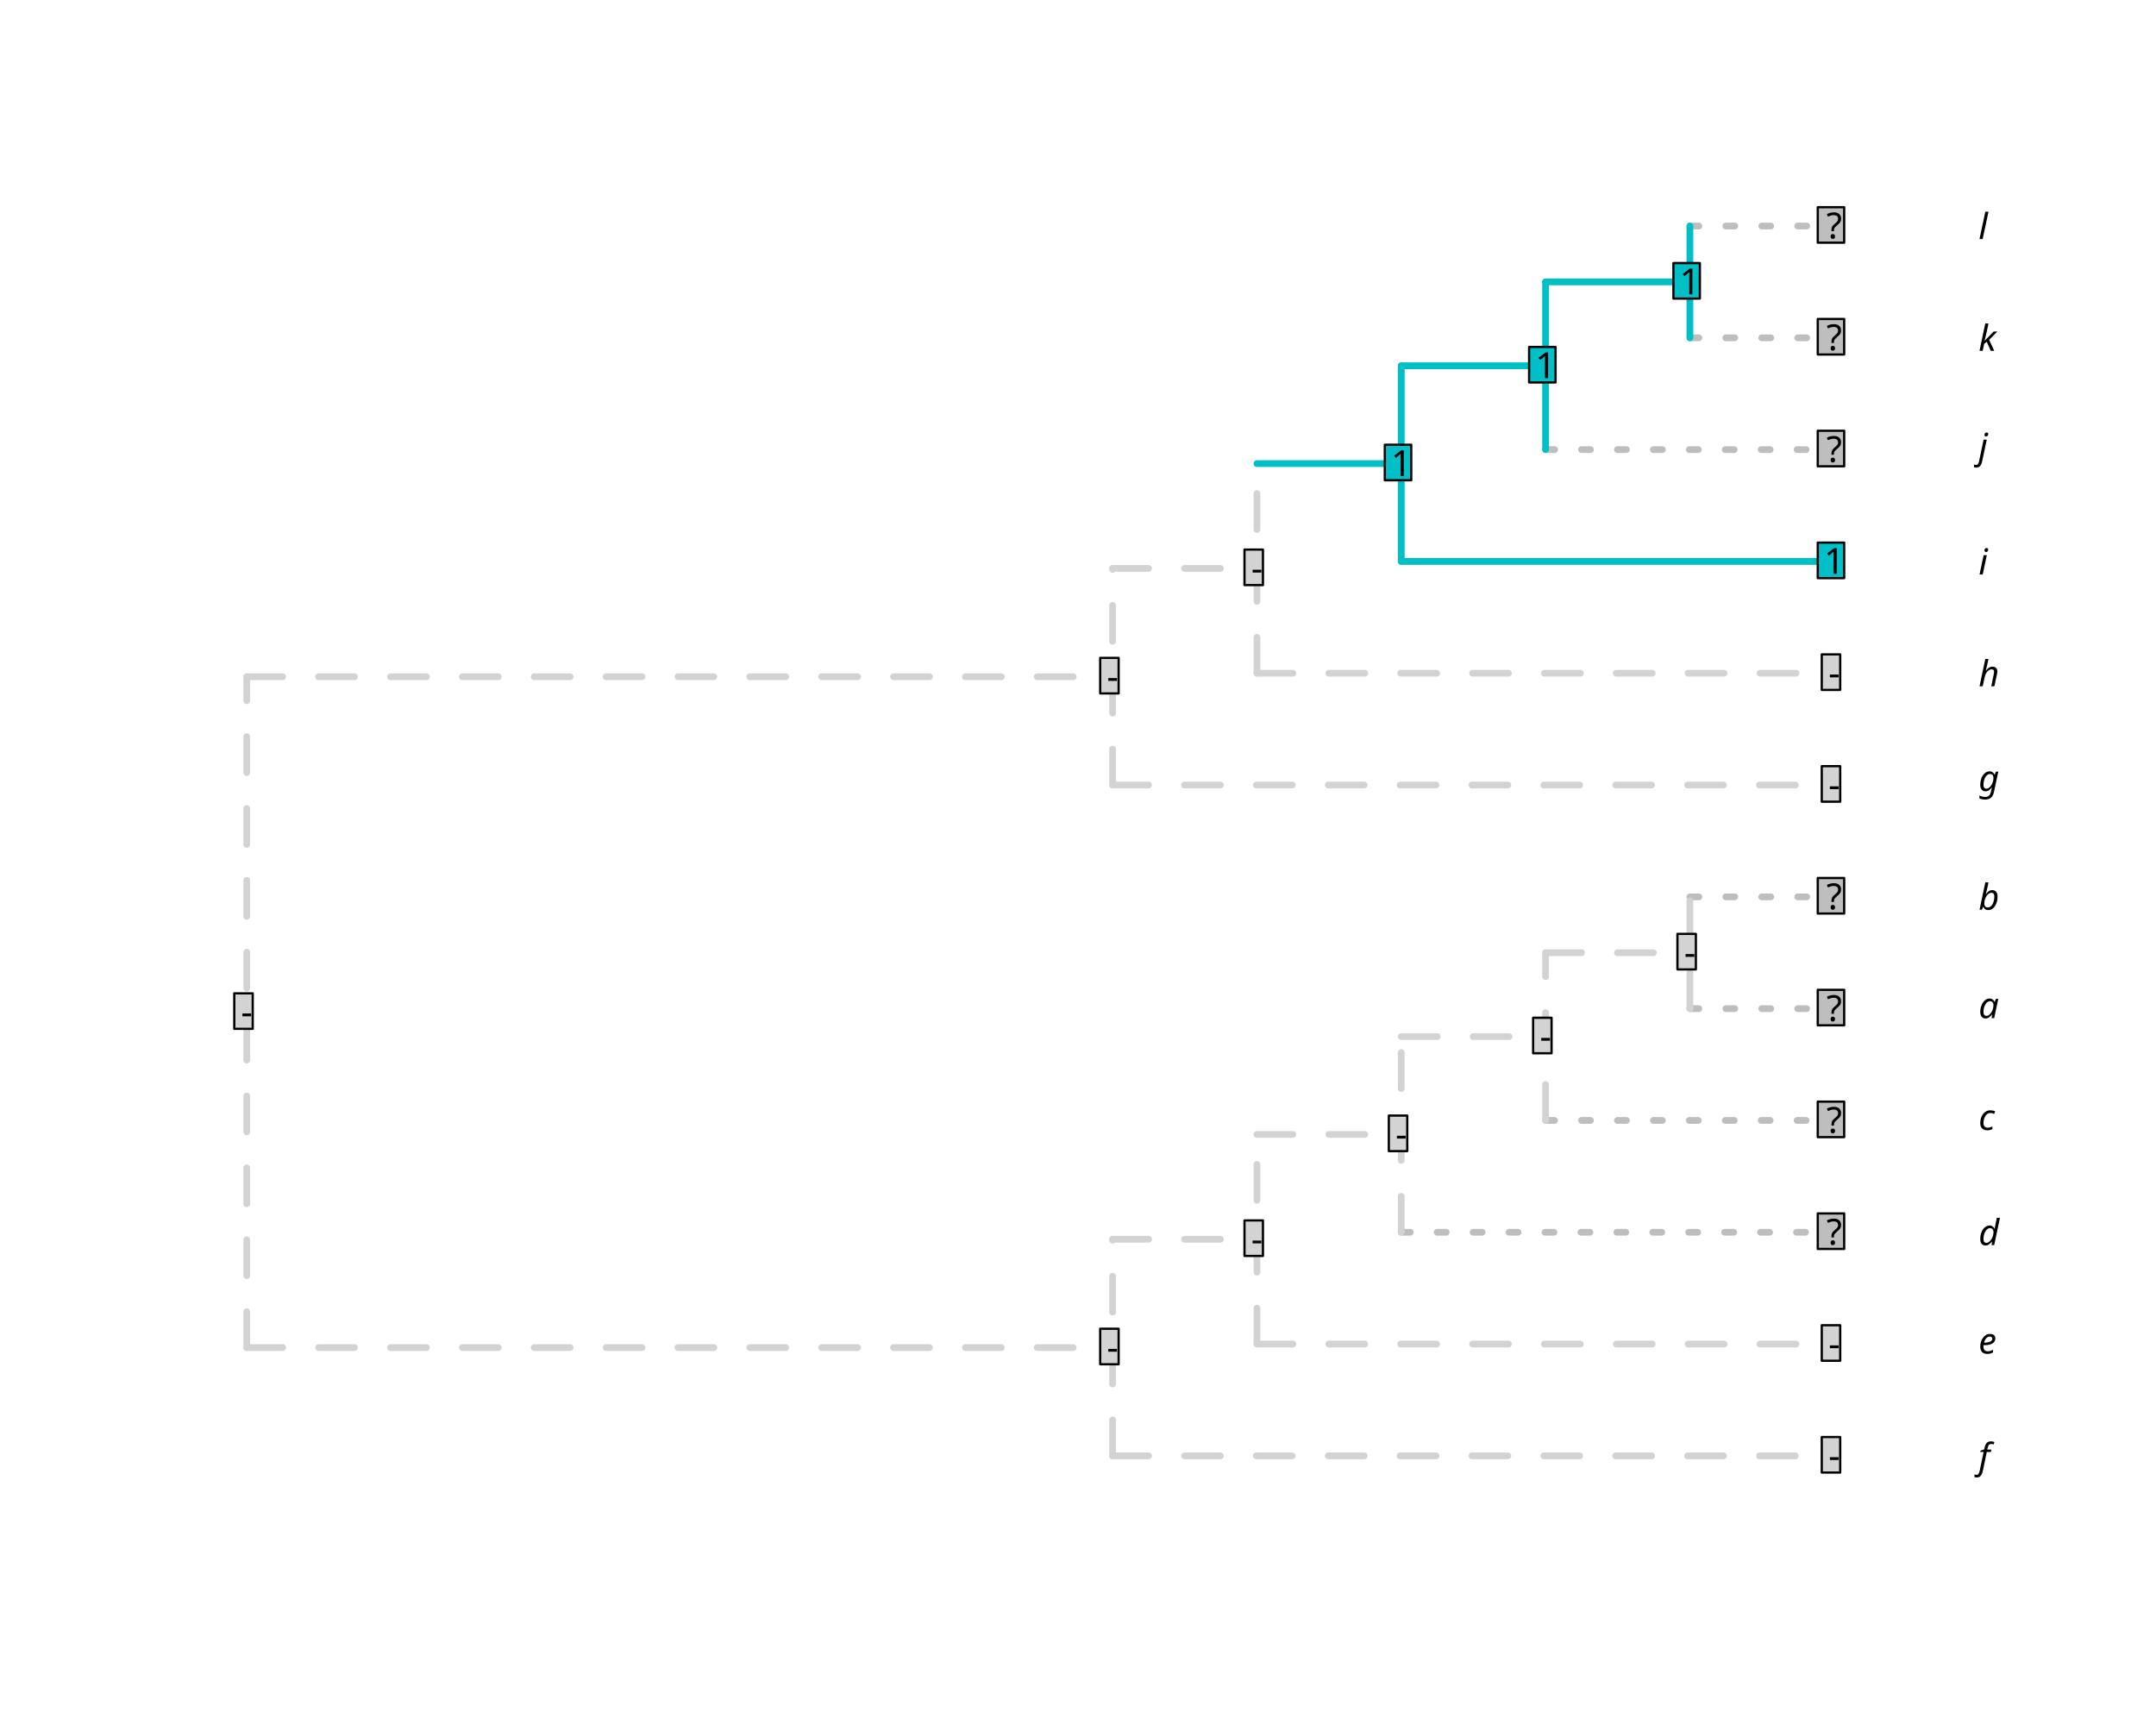
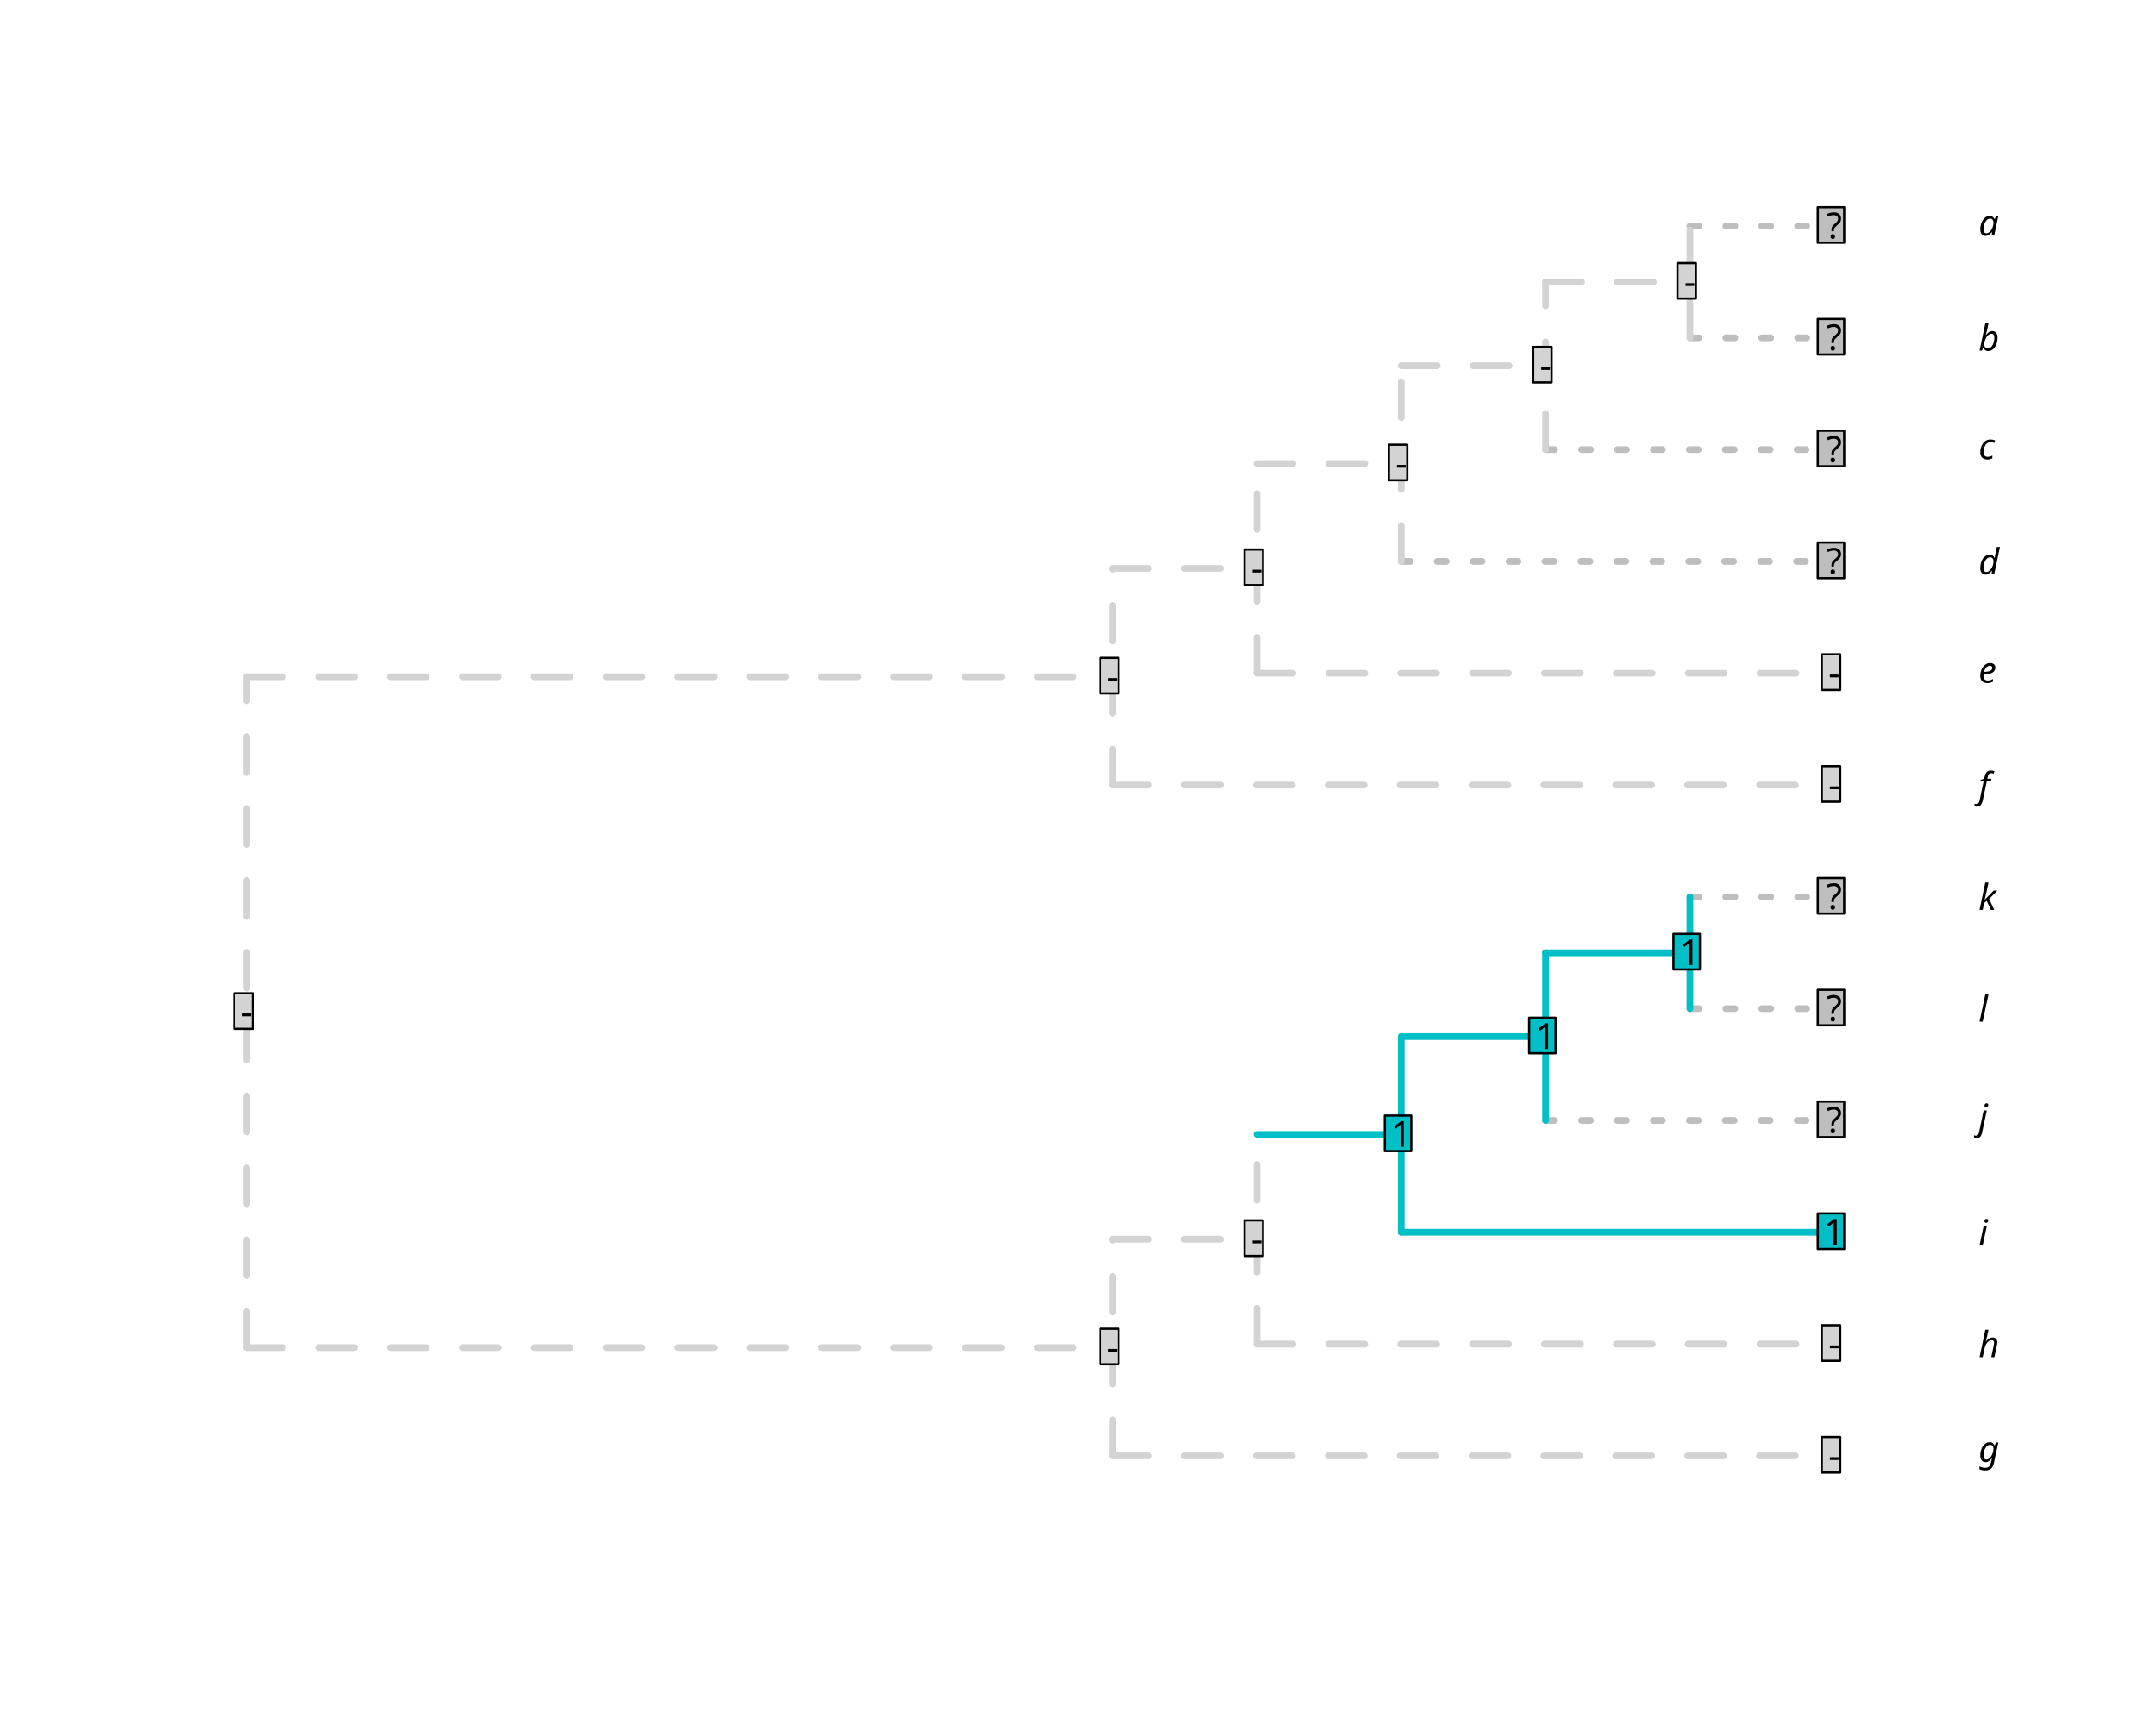
<svg xmlns="http://www.w3.org/2000/svg" class="svglite" data-engine-version="2.0" width="720.00pt" height="576.00pt" viewBox="0 0 720.00 576.00">
  <defs>
    <style type="text/css">
    .svglite line, .svglite polyline, .svglite polygon, .svglite path, .svglite rect, .svglite circle {
      fill: none;
      stroke: #000000;
      stroke-linecap: round;
      stroke-linejoin: round;
      stroke-miterlimit: 10.00;
    }
  </style>
  </defs>
  <rect width="100%" height="100%" style="stroke: none; fill: #FFFFFF;" />
  <defs>
    <clipPath id="cpMC4wMHw3MjAuMDB8MC4wMHw1NzYuMDA=">
      <rect x="0.00" y="0.00" width="720.00" height="576.00" />
    </clipPath>
  </defs>
  <g clip-path="url(#cpMC4wMHw3MjAuMDB8MC4wMHw1NzYuMDA=)">
</g>
  <defs>
    <clipPath id="cpNTkuMDR8Njg5Ljc2fDU5LjA0fDUwMi41Ng==">
      <rect x="59.04" y="59.04" width="630.72" height="443.52" />
    </clipPath>
  </defs>
  <g clip-path="url(#cpNTkuMDR8Njg5Ljc2fDU5LjA0fDUwMi41Ng==)">
    <line x1="82.40" y1="449.97" x2="371.56" y2="449.97" style="stroke-width: 2.25; stroke: #D3D3D3; stroke-dasharray: 12.00,12.00;" />
    <line x1="371.56" y1="486.13" x2="612.54" y2="486.13" style="stroke-width: 2.25; stroke: #D3D3D3; stroke-dasharray: 12.00,12.00;" />
    <line x1="371.56" y1="413.80" x2="419.76" y2="413.80" style="stroke-width: 2.25; stroke: #D3D3D3; stroke-dasharray: 12.00,12.00;" />
    <line x1="419.76" y1="448.80" x2="612.54" y2="448.80" style="stroke-width: 2.25; stroke: #D3D3D3; stroke-dasharray: 12.00,12.00;" />
-     <line x1="419.76" y1="378.80" x2="467.95" y2="378.80" style="stroke-width: 2.25; stroke: #D3D3D3; stroke-dasharray: 12.00,12.00;" />
-     <line x1="467.95" y1="411.47" x2="612.54" y2="411.47" style="stroke-width: 2.25; stroke: #BEBEBE; stroke-dasharray: 3.00,9.00;" />
-     <line x1="467.95" y1="346.13" x2="516.15" y2="346.13" style="stroke-width: 2.25; stroke: #D3D3D3; stroke-dasharray: 12.00,12.00;" />
+     <line x1="419.76" y1="378.80" x2="467.95" y2="378.80" style="stroke-width: 2.25; stroke: #00BFC6;" />
+     <line x1="467.95" y1="411.47" x2="612.54" y2="411.47" style="stroke-width: 2.25; stroke: #00BFC6;" />
+     <line x1="467.95" y1="346.13" x2="516.15" y2="346.13" style="stroke-width: 2.25; stroke: #00BFC6;" />
    <line x1="516.15" y1="374.13" x2="612.54" y2="374.13" style="stroke-width: 2.25; stroke: #BEBEBE; stroke-dasharray: 3.00,9.00;" />
-     <line x1="516.15" y1="318.13" x2="564.34" y2="318.13" style="stroke-width: 2.25; stroke: #D3D3D3; stroke-dasharray: 12.00,12.00;" />
+     <line x1="516.15" y1="318.13" x2="564.34" y2="318.13" style="stroke-width: 2.25; stroke: #00BFC6;" />
    <line x1="564.34" y1="336.80" x2="612.54" y2="336.80" style="stroke-width: 2.25; stroke: #BEBEBE; stroke-dasharray: 3.00,9.00;" />
    <line x1="564.34" y1="299.47" x2="612.54" y2="299.47" style="stroke-width: 2.25; stroke: #BEBEBE; stroke-dasharray: 3.00,9.00;" />
    <line x1="82.40" y1="225.97" x2="371.56" y2="225.97" style="stroke-width: 2.25; stroke: #D3D3D3; stroke-dasharray: 12.00,12.00;" />
    <line x1="371.56" y1="262.13" x2="612.54" y2="262.13" style="stroke-width: 2.25; stroke: #D3D3D3; stroke-dasharray: 12.00,12.00;" />
    <line x1="371.56" y1="189.80" x2="419.76" y2="189.80" style="stroke-width: 2.25; stroke: #D3D3D3; stroke-dasharray: 12.00,12.00;" />
    <line x1="419.76" y1="224.80" x2="612.54" y2="224.80" style="stroke-width: 2.25; stroke: #D3D3D3; stroke-dasharray: 12.00,12.00;" />
-     <line x1="419.76" y1="154.80" x2="467.95" y2="154.80" style="stroke-width: 2.25; stroke: #00BFC6;" />
-     <line x1="467.95" y1="187.47" x2="612.54" y2="187.47" style="stroke-width: 2.25; stroke: #00BFC6;" />
-     <line x1="467.95" y1="122.13" x2="516.15" y2="122.13" style="stroke-width: 2.25; stroke: #00BFC6;" />
+     <line x1="419.76" y1="154.80" x2="467.95" y2="154.80" style="stroke-width: 2.25; stroke: #D3D3D3; stroke-dasharray: 12.00,12.00;" />
+     <line x1="467.95" y1="187.47" x2="612.54" y2="187.47" style="stroke-width: 2.25; stroke: #BEBEBE; stroke-dasharray: 3.00,9.00;" />
+     <line x1="467.95" y1="122.13" x2="516.15" y2="122.13" style="stroke-width: 2.25; stroke: #D3D3D3; stroke-dasharray: 12.00,12.00;" />
    <line x1="516.15" y1="150.13" x2="612.54" y2="150.13" style="stroke-width: 2.25; stroke: #BEBEBE; stroke-dasharray: 3.00,9.00;" />
-     <line x1="516.15" y1="94.13" x2="564.34" y2="94.13" style="stroke-width: 2.25; stroke: #00BFC6;" />
+     <line x1="516.15" y1="94.13" x2="564.34" y2="94.13" style="stroke-width: 2.25; stroke: #D3D3D3; stroke-dasharray: 12.00,12.00;" />
    <line x1="564.34" y1="112.80" x2="612.54" y2="112.80" style="stroke-width: 2.25; stroke: #BEBEBE; stroke-dasharray: 3.00,9.00;" />
    <line x1="564.34" y1="75.47" x2="612.54" y2="75.47" style="stroke-width: 2.25; stroke: #BEBEBE; stroke-dasharray: 3.00,9.00;" />
    <line x1="82.40" y1="449.97" x2="82.40" y2="225.97" style="stroke-width: 2.25; stroke: #D3D3D3; stroke-dasharray: 12.00,12.00;" />
+     <line x1="371.56" y1="262.13" x2="371.56" y2="189.80" style="stroke-width: 2.25; stroke: #D3D3D3; stroke-dasharray: 12.00,12.00;" />
+     <line x1="419.76" y1="224.80" x2="419.76" y2="154.80" style="stroke-width: 2.25; stroke: #D3D3D3; stroke-dasharray: 12.00,12.00;" />
+     <line x1="467.95" y1="187.47" x2="467.95" y2="122.13" style="stroke-width: 2.25; stroke: #D3D3D3; stroke-dasharray: 12.00,12.00;" />
+     <line x1="516.15" y1="150.13" x2="516.15" y2="94.13" style="stroke-width: 2.25; stroke: #D3D3D3; stroke-dasharray: 12.00,12.00;" />
+     <line x1="564.34" y1="112.80" x2="564.34" y2="75.47" style="stroke-width: 2.25; stroke: #D3D3D3; stroke-dasharray: 12.00,12.00;" />
    <line x1="371.56" y1="486.13" x2="371.56" y2="413.80" style="stroke-width: 2.25; stroke: #D3D3D3; stroke-dasharray: 12.00,12.00;" />
    <line x1="419.76" y1="448.80" x2="419.76" y2="378.80" style="stroke-width: 2.25; stroke: #D3D3D3; stroke-dasharray: 12.00,12.00;" />
-     <line x1="467.95" y1="411.47" x2="467.95" y2="346.13" style="stroke-width: 2.25; stroke: #D3D3D3; stroke-dasharray: 12.00,12.00;" />
-     <line x1="516.15" y1="374.13" x2="516.15" y2="318.13" style="stroke-width: 2.25; stroke: #D3D3D3; stroke-dasharray: 12.00,12.00;" />
-     <line x1="564.34" y1="336.80" x2="564.34" y2="299.47" style="stroke-width: 2.25; stroke: #D3D3D3; stroke-dasharray: 12.00,12.00;" />
-     <line x1="371.56" y1="262.13" x2="371.56" y2="189.80" style="stroke-width: 2.25; stroke: #D3D3D3; stroke-dasharray: 12.00,12.00;" />
-     <line x1="419.76" y1="224.80" x2="419.76" y2="154.80" style="stroke-width: 2.25; stroke: #D3D3D3; stroke-dasharray: 12.00,12.00;" />
-     <line x1="467.95" y1="187.47" x2="467.95" y2="122.13" style="stroke-width: 2.25; stroke: #00BFC6;" />
-     <line x1="516.15" y1="150.13" x2="516.15" y2="94.13" style="stroke-width: 2.25; stroke: #00BFC6;" />
-     <line x1="564.34" y1="112.80" x2="564.34" y2="75.47" style="stroke-width: 2.25; stroke: #00BFC6;" />
-     <text x="660.73" y="339.97" style="font-size: 12.00px; font-style: italic; font-family: sans;" textLength="6.67px" lengthAdjust="spacingAndGlyphs">a</text>
-     <text x="660.73" y="303.76" style="font-size: 12.00px; font-style: italic; font-family: sans;" textLength="6.67px" lengthAdjust="spacingAndGlyphs">b</text>
-     <text x="660.73" y="377.30" style="font-size: 12.00px; font-style: italic; font-family: sans;" textLength="6.00px" lengthAdjust="spacingAndGlyphs">c</text>
-     <text x="660.73" y="415.76" style="font-size: 12.00px; font-style: italic; font-family: sans;" textLength="6.67px" lengthAdjust="spacingAndGlyphs">d</text>
-     <text x="660.73" y="451.97" style="font-size: 12.00px; font-style: italic; font-family: sans;" textLength="6.67px" lengthAdjust="spacingAndGlyphs">e</text>
-     <text x="660.73" y="490.47" style="font-size: 12.00px; font-style: italic; font-family: sans;" textLength="3.33px" lengthAdjust="spacingAndGlyphs">f</text>
-     <text x="660.73" y="264.11" style="font-size: 12.00px; font-style: italic; font-family: sans;" textLength="6.67px" lengthAdjust="spacingAndGlyphs">g</text>
-     <text x="660.73" y="229.15" style="font-size: 12.00px; font-style: italic; font-family: sans;" textLength="6.67px" lengthAdjust="spacingAndGlyphs">h</text>
-     <text x="660.73" y="191.82" style="font-size: 12.00px; font-style: italic; font-family: sans;" textLength="2.66px" lengthAdjust="spacingAndGlyphs">i</text>
-     <text x="660.73" y="153.24" style="font-size: 12.00px; font-style: italic; font-family: sans;" textLength="2.66px" lengthAdjust="spacingAndGlyphs">j</text>
-     <text x="660.73" y="117.15" style="font-size: 12.00px; font-style: italic; font-family: sans;" textLength="6.00px" lengthAdjust="spacingAndGlyphs">k</text>
-     <text x="660.73" y="79.82" style="font-size: 12.00px; font-style: italic; font-family: sans;" textLength="2.66px" lengthAdjust="spacingAndGlyphs">l</text>
+     <line x1="467.95" y1="411.47" x2="467.95" y2="346.13" style="stroke-width: 2.25; stroke: #00BFC6;" />
+     <line x1="516.15" y1="374.13" x2="516.15" y2="318.13" style="stroke-width: 2.25; stroke: #00BFC6;" />
+     <line x1="564.34" y1="336.80" x2="564.34" y2="299.47" style="stroke-width: 2.25; stroke: #00BFC6;" />
+     <text x="660.73" y="78.64" style="font-size: 12.00px; font-style: italic; font-family: sans;" textLength="6.67px" lengthAdjust="spacingAndGlyphs">a</text>
+     <text x="660.73" y="117.09" style="font-size: 12.00px; font-style: italic; font-family: sans;" textLength="6.67px" lengthAdjust="spacingAndGlyphs">b</text>
+     <text x="660.73" y="153.30" style="font-size: 12.00px; font-style: italic; font-family: sans;" textLength="6.00px" lengthAdjust="spacingAndGlyphs">c</text>
+     <text x="660.73" y="191.76" style="font-size: 12.00px; font-style: italic; font-family: sans;" textLength="6.67px" lengthAdjust="spacingAndGlyphs">d</text>
+     <text x="660.73" y="227.97" style="font-size: 12.00px; font-style: italic; font-family: sans;" textLength="6.67px" lengthAdjust="spacingAndGlyphs">e</text>
+     <text x="660.73" y="266.47" style="font-size: 12.00px; font-style: italic; font-family: sans;" textLength="3.33px" lengthAdjust="spacingAndGlyphs">f</text>
+     <text x="660.73" y="488.11" style="font-size: 12.00px; font-style: italic; font-family: sans;" textLength="6.67px" lengthAdjust="spacingAndGlyphs">g</text>
+     <text x="660.73" y="453.15" style="font-size: 12.00px; font-style: italic; font-family: sans;" textLength="6.67px" lengthAdjust="spacingAndGlyphs">h</text>
+     <text x="660.73" y="415.82" style="font-size: 12.00px; font-style: italic; font-family: sans;" textLength="2.66px" lengthAdjust="spacingAndGlyphs">i</text>
+     <text x="660.73" y="377.24" style="font-size: 12.00px; font-style: italic; font-family: sans;" textLength="2.66px" lengthAdjust="spacingAndGlyphs">j</text>
+     <text x="660.73" y="303.82" style="font-size: 12.00px; font-style: italic; font-family: sans;" textLength="6.00px" lengthAdjust="spacingAndGlyphs">k</text>
+     <text x="660.73" y="341.15" style="font-size: 12.00px; font-style: italic; font-family: sans;" textLength="2.66px" lengthAdjust="spacingAndGlyphs">l</text>
+     <rect x="607.04" y="69.18" width="8.83" height="11.86" style="stroke-width: 0.75; fill: #BEBEBE;" />
+     <rect x="607.04" y="106.51" width="8.83" height="11.86" style="stroke-width: 0.75; fill: #BEBEBE;" />
+     <rect x="607.04" y="143.84" width="8.83" height="11.86" style="stroke-width: 0.75; fill: #BEBEBE;" />
+     <rect x="607.04" y="181.18" width="8.83" height="11.86" style="stroke-width: 0.75; fill: #BEBEBE;" />
+     <rect x="608.38" y="218.51" width="6.16" height="11.86" style="stroke-width: 0.75; fill: #D3D3D3;" />
+     <rect x="608.38" y="255.84" width="6.16" height="11.86" style="stroke-width: 0.75; fill: #D3D3D3;" />
+     <rect x="608.38" y="479.84" width="6.16" height="11.86" style="stroke-width: 0.75; fill: #D3D3D3;" />
+     <rect x="608.38" y="442.51" width="6.16" height="11.86" style="stroke-width: 0.75; fill: #D3D3D3;" />
+     <rect x="607.04" y="405.18" width="8.83" height="11.86" style="stroke-width: 0.75; fill: #00BFC6;" />
+     <rect x="607.04" y="367.84" width="8.83" height="11.86" style="stroke-width: 0.75; fill: #BEBEBE;" />
+     <rect x="607.04" y="293.18" width="8.83" height="11.86" style="stroke-width: 0.75; fill: #BEBEBE;" />
    <rect x="607.04" y="330.51" width="8.83" height="11.86" style="stroke-width: 0.75; fill: #BEBEBE;" />
-     <rect x="607.04" y="293.18" width="8.83" height="11.86" style="stroke-width: 0.75; fill: #BEBEBE;" />
-     <rect x="607.04" y="367.84" width="8.83" height="11.86" style="stroke-width: 0.75; fill: #BEBEBE;" />
-     <rect x="607.04" y="405.18" width="8.83" height="11.86" style="stroke-width: 0.75; fill: #BEBEBE;" />
-     <rect x="608.38" y="442.51" width="6.16" height="11.86" style="stroke-width: 0.75; fill: #D3D3D3;" />
-     <rect x="608.38" y="479.84" width="6.16" height="11.86" style="stroke-width: 0.75; fill: #D3D3D3;" />
-     <rect x="608.38" y="255.84" width="6.16" height="11.86" style="stroke-width: 0.75; fill: #D3D3D3;" />
-     <rect x="608.38" y="218.51" width="6.16" height="11.86" style="stroke-width: 0.75; fill: #D3D3D3;" />
-     <rect x="607.04" y="181.18" width="8.83" height="11.86" style="stroke-width: 0.75; fill: #00BFC6;" />
-     <rect x="607.04" y="143.84" width="8.83" height="11.86" style="stroke-width: 0.75; fill: #BEBEBE;" />
-     <rect x="607.04" y="106.51" width="8.83" height="11.86" style="stroke-width: 0.75; fill: #BEBEBE;" />
-     <rect x="607.04" y="69.18" width="8.83" height="11.86" style="stroke-width: 0.75; fill: #BEBEBE;" />
    <rect x="78.24" y="331.68" width="6.16" height="11.86" style="stroke-width: 0.75; fill: #D3D3D3;" />
+     <rect x="367.41" y="219.68" width="6.16" height="11.86" style="stroke-width: 0.75; fill: #D3D3D3;" />
+     <rect x="415.60" y="183.51" width="6.16" height="11.86" style="stroke-width: 0.75; fill: #D3D3D3;" />
+     <rect x="463.80" y="148.51" width="6.16" height="11.86" style="stroke-width: 0.75; fill: #D3D3D3;" />
+     <rect x="511.99" y="115.84" width="6.16" height="11.86" style="stroke-width: 0.75; fill: #D3D3D3;" />
+     <rect x="560.18" y="87.84" width="6.16" height="11.86" style="stroke-width: 0.75; fill: #D3D3D3;" />
    <rect x="367.41" y="443.68" width="6.16" height="11.86" style="stroke-width: 0.75; fill: #D3D3D3;" />
    <rect x="415.60" y="407.51" width="6.16" height="11.86" style="stroke-width: 0.75; fill: #D3D3D3;" />
-     <rect x="463.80" y="372.51" width="6.16" height="11.86" style="stroke-width: 0.75; fill: #D3D3D3;" />
-     <rect x="511.99" y="339.84" width="6.16" height="11.86" style="stroke-width: 0.75; fill: #D3D3D3;" />
-     <rect x="560.18" y="311.84" width="6.16" height="11.86" style="stroke-width: 0.75; fill: #D3D3D3;" />
-     <rect x="367.41" y="219.68" width="6.16" height="11.86" style="stroke-width: 0.75; fill: #D3D3D3;" />
-     <rect x="415.60" y="183.51" width="6.16" height="11.86" style="stroke-width: 0.75; fill: #D3D3D3;" />
-     <rect x="462.46" y="148.51" width="8.83" height="11.86" style="stroke-width: 0.75; fill: #00BFC6;" />
-     <rect x="510.65" y="115.84" width="8.83" height="11.86" style="stroke-width: 0.75; fill: #00BFC6;" />
-     <rect x="558.84" y="87.84" width="8.83" height="11.86" style="stroke-width: 0.75; fill: #00BFC6;" />
+     <rect x="462.46" y="372.51" width="8.83" height="11.86" style="stroke-width: 0.75; fill: #00BFC6;" />
+     <rect x="510.65" y="339.84" width="8.83" height="11.86" style="stroke-width: 0.75; fill: #00BFC6;" />
+     <rect x="558.84" y="311.84" width="8.83" height="11.86" style="stroke-width: 0.75; fill: #00BFC6;" />
+     <text x="612.54" y="79.60" text-anchor="middle" style="font-size: 12.00px; font-family: sans;" textLength="6.67px" lengthAdjust="spacingAndGlyphs">?</text>
+     <text x="612.54" y="116.93" text-anchor="middle" style="font-size: 12.00px; font-family: sans;" textLength="6.67px" lengthAdjust="spacingAndGlyphs">?</text>
+     <text x="612.54" y="154.26" text-anchor="middle" style="font-size: 12.00px; font-family: sans;" textLength="6.67px" lengthAdjust="spacingAndGlyphs">?</text>
+     <text x="612.54" y="191.60" text-anchor="middle" style="font-size: 12.00px; font-family: sans;" textLength="6.67px" lengthAdjust="spacingAndGlyphs">?</text>
+     <text x="612.54" y="228.93" text-anchor="middle" style="font-size: 12.00px; font-family: sans;" textLength="4.00px" lengthAdjust="spacingAndGlyphs">-</text>
+     <text x="612.54" y="266.26" text-anchor="middle" style="font-size: 12.00px; font-family: sans;" textLength="4.00px" lengthAdjust="spacingAndGlyphs">-</text>
+     <text x="612.54" y="490.26" text-anchor="middle" style="font-size: 12.00px; font-family: sans;" textLength="4.00px" lengthAdjust="spacingAndGlyphs">-</text>
+     <text x="612.54" y="452.93" text-anchor="middle" style="font-size: 12.00px; font-family: sans;" textLength="4.00px" lengthAdjust="spacingAndGlyphs">-</text>
+     <text x="612.54" y="415.60" text-anchor="middle" style="font-size: 12.00px; font-family: sans;" textLength="6.67px" lengthAdjust="spacingAndGlyphs">1</text>
+     <text x="612.54" y="378.26" text-anchor="middle" style="font-size: 12.00px; font-family: sans;" textLength="6.67px" lengthAdjust="spacingAndGlyphs">?</text>
+     <text x="612.54" y="303.60" text-anchor="middle" style="font-size: 12.00px; font-family: sans;" textLength="6.67px" lengthAdjust="spacingAndGlyphs">?</text>
    <text x="612.54" y="340.93" text-anchor="middle" style="font-size: 12.00px; font-family: sans;" textLength="6.67px" lengthAdjust="spacingAndGlyphs">?</text>
-     <text x="612.54" y="303.60" text-anchor="middle" style="font-size: 12.00px; font-family: sans;" textLength="6.67px" lengthAdjust="spacingAndGlyphs">?</text>
-     <text x="612.54" y="378.26" text-anchor="middle" style="font-size: 12.00px; font-family: sans;" textLength="6.67px" lengthAdjust="spacingAndGlyphs">?</text>
-     <text x="612.54" y="415.60" text-anchor="middle" style="font-size: 12.00px; font-family: sans;" textLength="6.67px" lengthAdjust="spacingAndGlyphs">?</text>
-     <text x="612.54" y="452.93" text-anchor="middle" style="font-size: 12.00px; font-family: sans;" textLength="4.00px" lengthAdjust="spacingAndGlyphs">-</text>
-     <text x="612.54" y="490.26" text-anchor="middle" style="font-size: 12.00px; font-family: sans;" textLength="4.00px" lengthAdjust="spacingAndGlyphs">-</text>
-     <text x="612.54" y="266.26" text-anchor="middle" style="font-size: 12.00px; font-family: sans;" textLength="4.00px" lengthAdjust="spacingAndGlyphs">-</text>
-     <text x="612.54" y="228.93" text-anchor="middle" style="font-size: 12.00px; font-family: sans;" textLength="4.00px" lengthAdjust="spacingAndGlyphs">-</text>
-     <text x="612.54" y="191.60" text-anchor="middle" style="font-size: 12.00px; font-family: sans;" textLength="6.67px" lengthAdjust="spacingAndGlyphs">1</text>
-     <text x="612.54" y="154.26" text-anchor="middle" style="font-size: 12.00px; font-family: sans;" textLength="6.67px" lengthAdjust="spacingAndGlyphs">?</text>
-     <text x="612.54" y="116.93" text-anchor="middle" style="font-size: 12.00px; font-family: sans;" textLength="6.67px" lengthAdjust="spacingAndGlyphs">?</text>
-     <text x="612.54" y="79.60" text-anchor="middle" style="font-size: 12.00px; font-family: sans;" textLength="6.67px" lengthAdjust="spacingAndGlyphs">?</text>
    <text x="82.40" y="342.10" text-anchor="middle" style="font-size: 12.00px; font-family: sans;" textLength="4.00px" lengthAdjust="spacingAndGlyphs">-</text>
+     <text x="371.56" y="230.10" text-anchor="middle" style="font-size: 12.00px; font-family: sans;" textLength="4.00px" lengthAdjust="spacingAndGlyphs">-</text>
+     <text x="419.76" y="193.93" text-anchor="middle" style="font-size: 12.00px; font-family: sans;" textLength="4.00px" lengthAdjust="spacingAndGlyphs">-</text>
+     <text x="467.95" y="158.93" text-anchor="middle" style="font-size: 12.00px; font-family: sans;" textLength="4.00px" lengthAdjust="spacingAndGlyphs">-</text>
+     <text x="516.15" y="126.26" text-anchor="middle" style="font-size: 12.00px; font-family: sans;" textLength="4.00px" lengthAdjust="spacingAndGlyphs">-</text>
+     <text x="564.34" y="98.26" text-anchor="middle" style="font-size: 12.00px; font-family: sans;" textLength="4.00px" lengthAdjust="spacingAndGlyphs">-</text>
    <text x="371.56" y="454.10" text-anchor="middle" style="font-size: 12.00px; font-family: sans;" textLength="4.00px" lengthAdjust="spacingAndGlyphs">-</text>
    <text x="419.76" y="417.93" text-anchor="middle" style="font-size: 12.00px; font-family: sans;" textLength="4.00px" lengthAdjust="spacingAndGlyphs">-</text>
-     <text x="467.95" y="382.93" text-anchor="middle" style="font-size: 12.00px; font-family: sans;" textLength="4.00px" lengthAdjust="spacingAndGlyphs">-</text>
-     <text x="516.15" y="350.26" text-anchor="middle" style="font-size: 12.00px; font-family: sans;" textLength="4.00px" lengthAdjust="spacingAndGlyphs">-</text>
-     <text x="564.34" y="322.26" text-anchor="middle" style="font-size: 12.00px; font-family: sans;" textLength="4.00px" lengthAdjust="spacingAndGlyphs">-</text>
-     <text x="371.56" y="230.10" text-anchor="middle" style="font-size: 12.00px; font-family: sans;" textLength="4.00px" lengthAdjust="spacingAndGlyphs">-</text>
-     <text x="419.76" y="193.93" text-anchor="middle" style="font-size: 12.00px; font-family: sans;" textLength="4.00px" lengthAdjust="spacingAndGlyphs">-</text>
-     <text x="467.95" y="158.93" text-anchor="middle" style="font-size: 12.00px; font-family: sans;" textLength="6.67px" lengthAdjust="spacingAndGlyphs">1</text>
-     <text x="516.15" y="126.26" text-anchor="middle" style="font-size: 12.00px; font-family: sans;" textLength="6.67px" lengthAdjust="spacingAndGlyphs">1</text>
-     <text x="564.34" y="98.26" text-anchor="middle" style="font-size: 12.00px; font-family: sans;" textLength="6.67px" lengthAdjust="spacingAndGlyphs">1</text>
+     <text x="467.95" y="382.93" text-anchor="middle" style="font-size: 12.00px; font-family: sans;" textLength="6.67px" lengthAdjust="spacingAndGlyphs">1</text>
+     <text x="516.15" y="350.26" text-anchor="middle" style="font-size: 12.00px; font-family: sans;" textLength="6.67px" lengthAdjust="spacingAndGlyphs">1</text>
+     <text x="564.34" y="322.26" text-anchor="middle" style="font-size: 12.00px; font-family: sans;" textLength="6.67px" lengthAdjust="spacingAndGlyphs">1</text>
  </g>
</svg>
